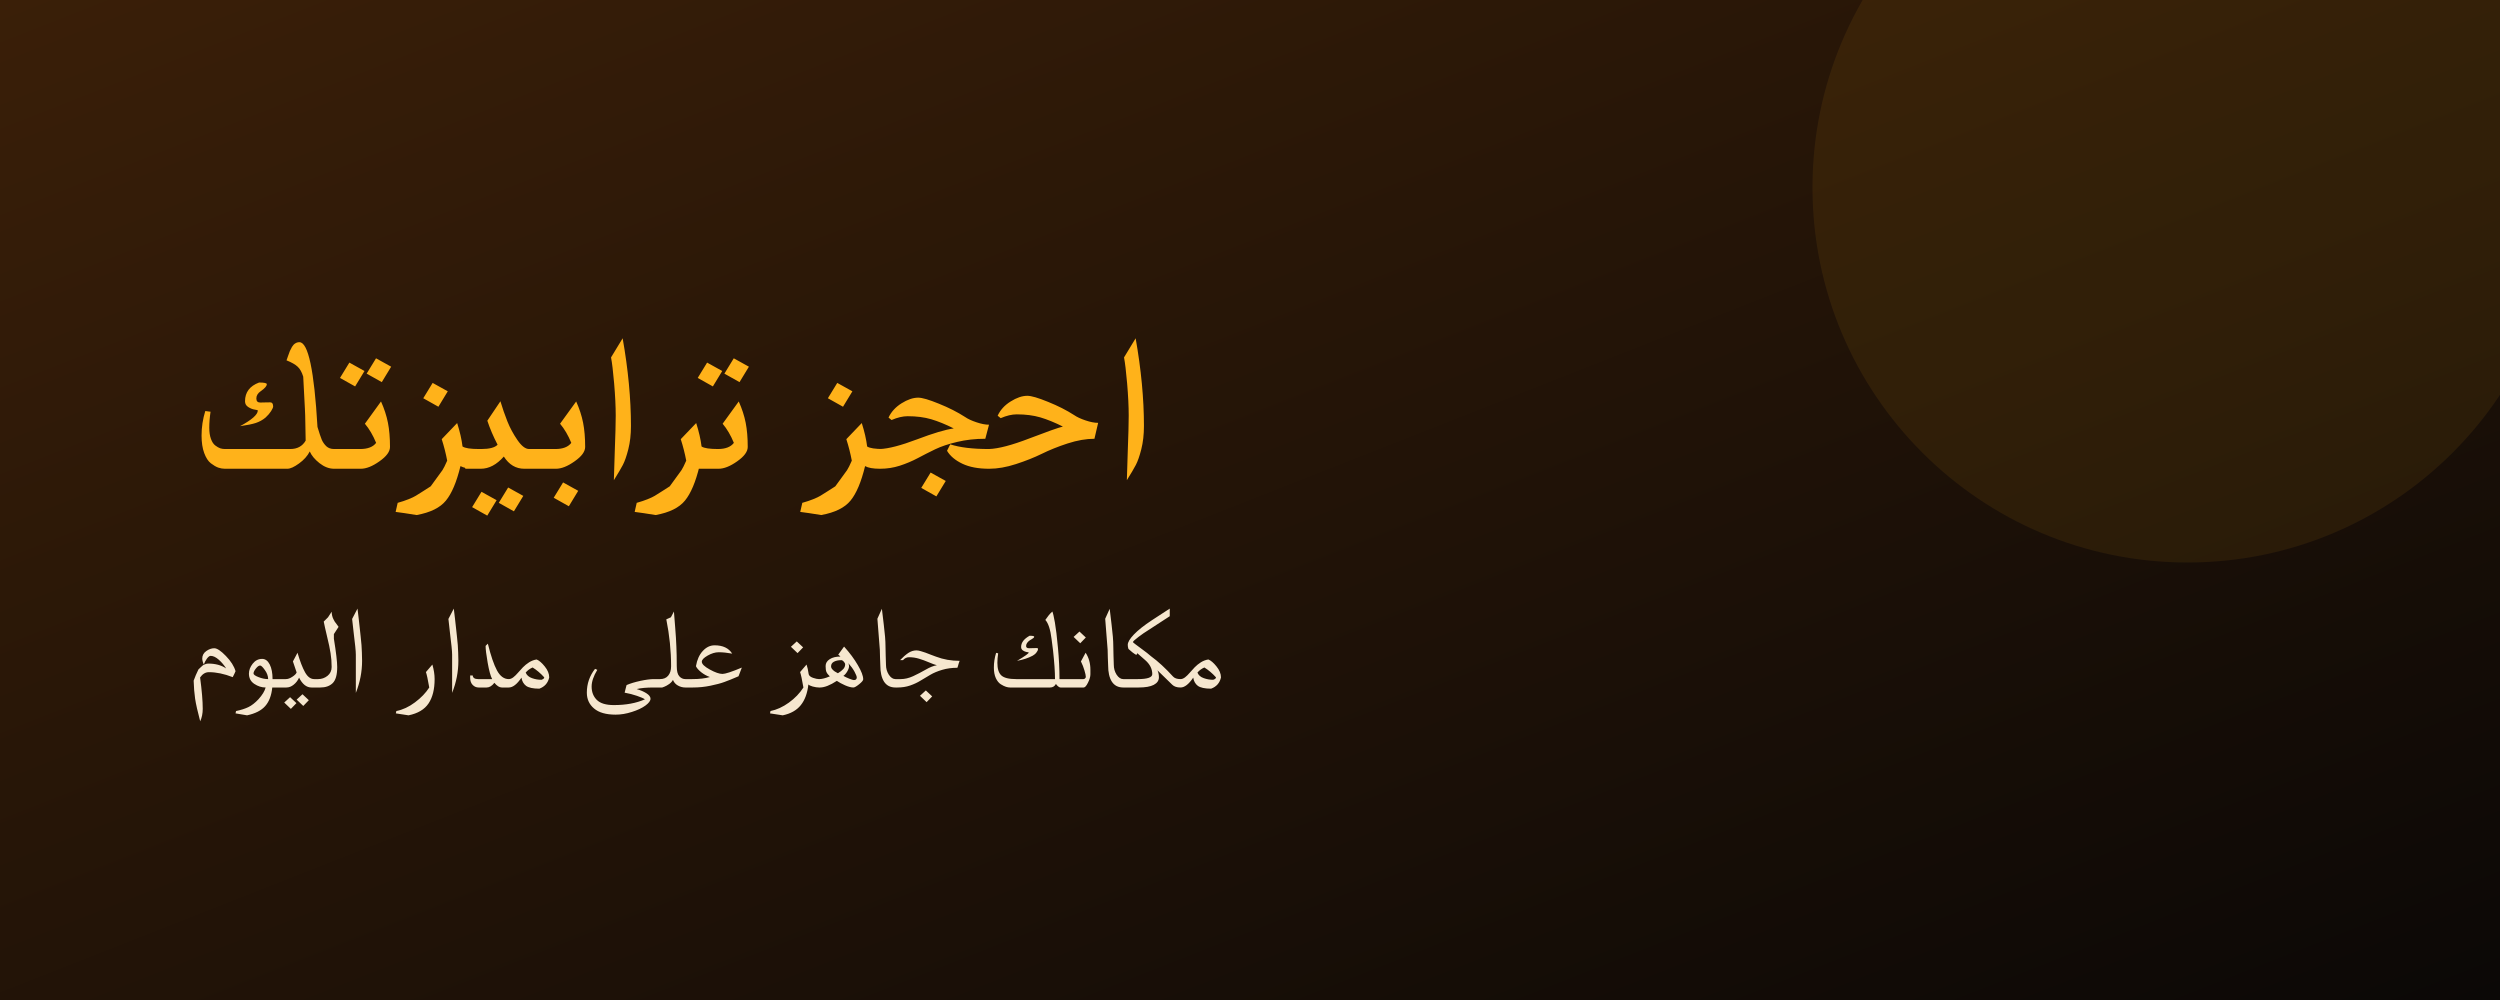
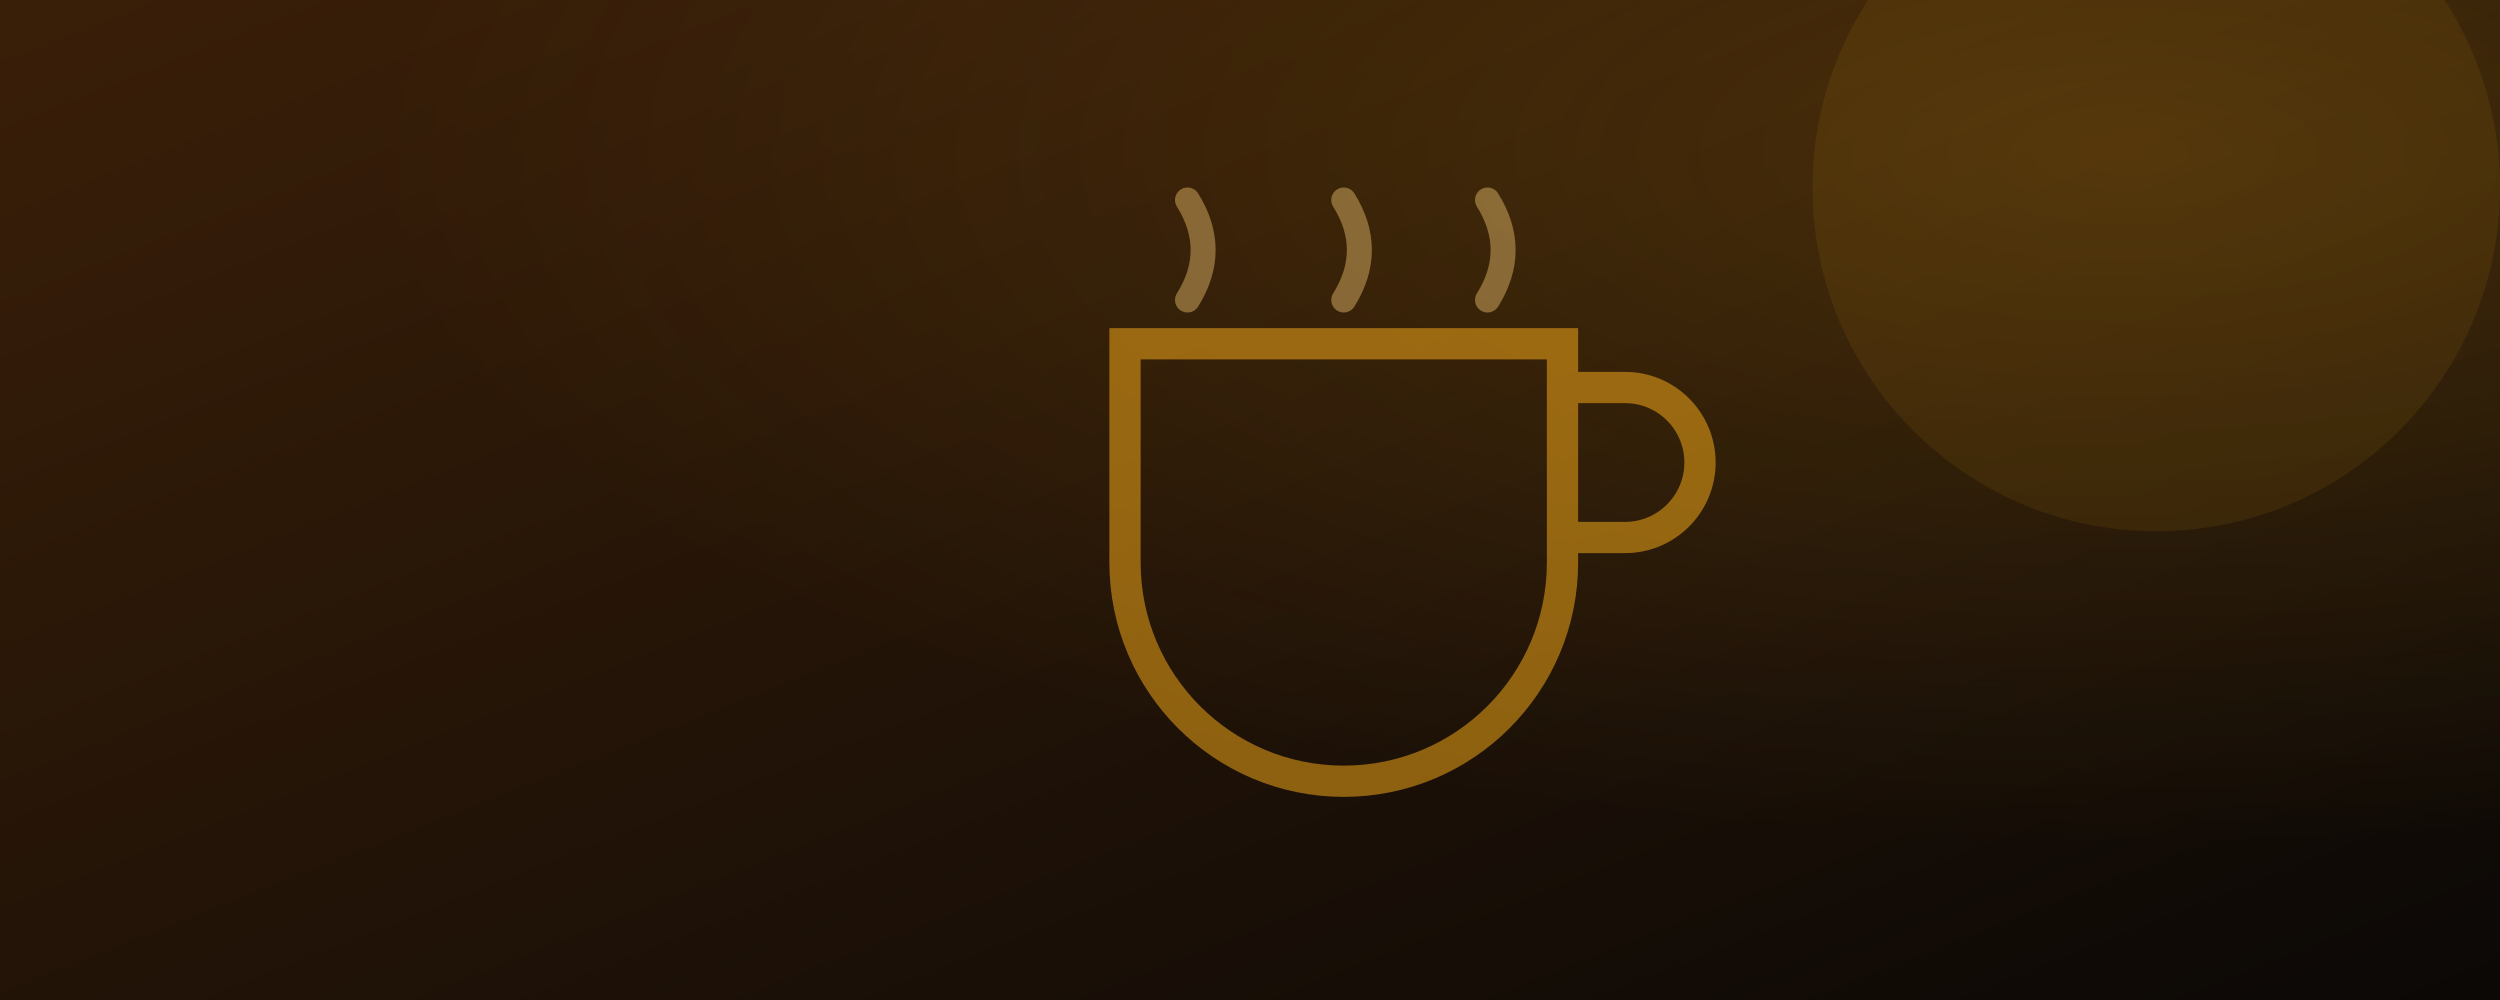
<svg xmlns="http://www.w3.org/2000/svg" viewBox="0 0 400 160">
  <defs>
    <linearGradient id="bg" x1="0" y1="0" x2="1" y2="1">
      <stop offset="0%" stop-color="#3a1f08" />
      <stop offset="100%" stop-color="#0b0806" />
    </linearGradient>
+     <radialGradient id="glow" cx="85%" cy="15%" r="70%">
+       <stop offset="0%" stop-color="#ffb21a" stop-opacity="0.16" />
+       <stop offset="100%" stop-color="#ffb21a" stop-opacity="0" />
+     </radialGradient>
  </defs>
  <rect width="400" height="160" fill="url(#bg)" />
-   <circle cx="350" cy="30" r="60" fill="#ffb21a" opacity="0.08" />
-   <text x="30" y="75" font-family="Georgia, serif" font-size="30" font-weight="bold" fill="#ffb21a">احجز ترابيزتك</text>
-   <text x="30" y="110" font-family="Georgia, serif" font-size="18" fill="#f6e7cf">مكانك جاهز على مدار اليوم</text>
+   <rect width="400" height="160" fill="url(#glow)" />
+   <circle cx="345" cy="30" r="55" fill="#ffb21a" opacity="0.08" />
+   <path d="M180 55 h70 v35 a35 35 0 0 1 -70 0 z M250 62 h10 a12 12 0 0 1 0 24 h-10" fill="none" stroke="#ffb21a" stroke-width="5" opacity="0.5" stroke-linecap="round" />
+   <path d="M120 48 q5 -8 0 -16 M145 48 q5 -8 0 -16 M168 48 q5 -8 0 -16" stroke="#ffd27a" stroke-width="4" fill="none" stroke-linecap="round" opacity="0.4" transform="translate(70,0)" />
</svg>
